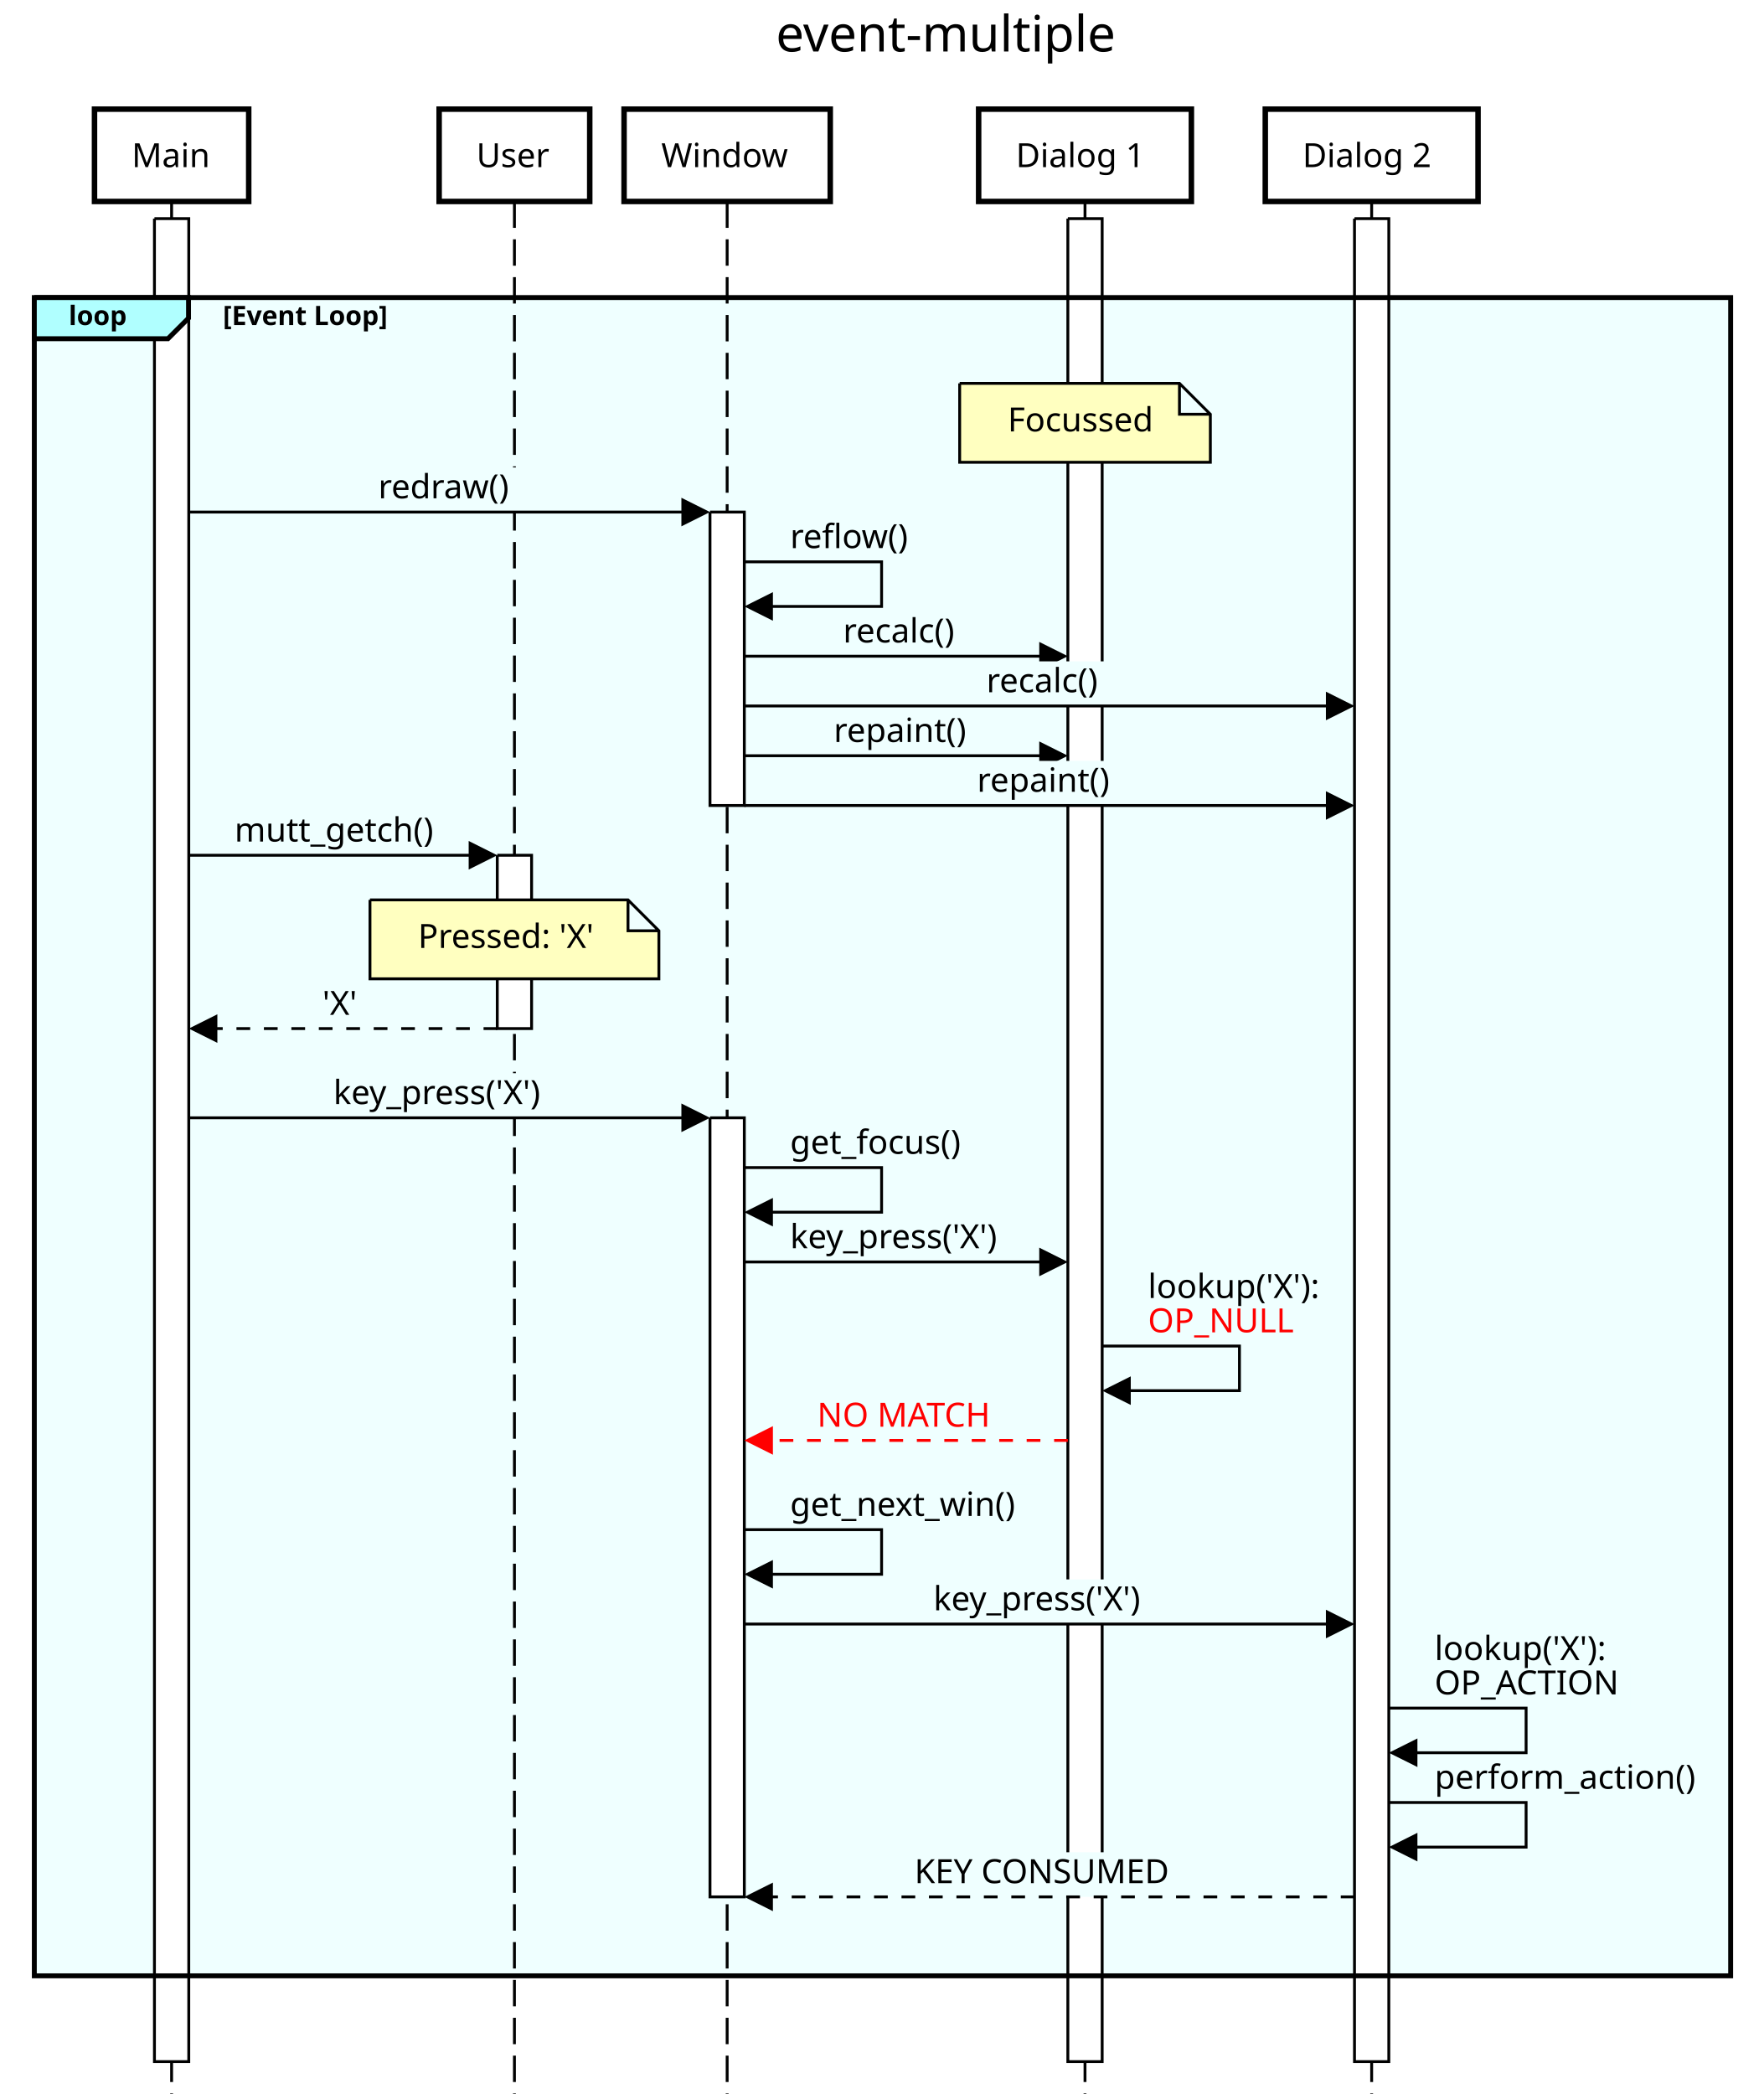
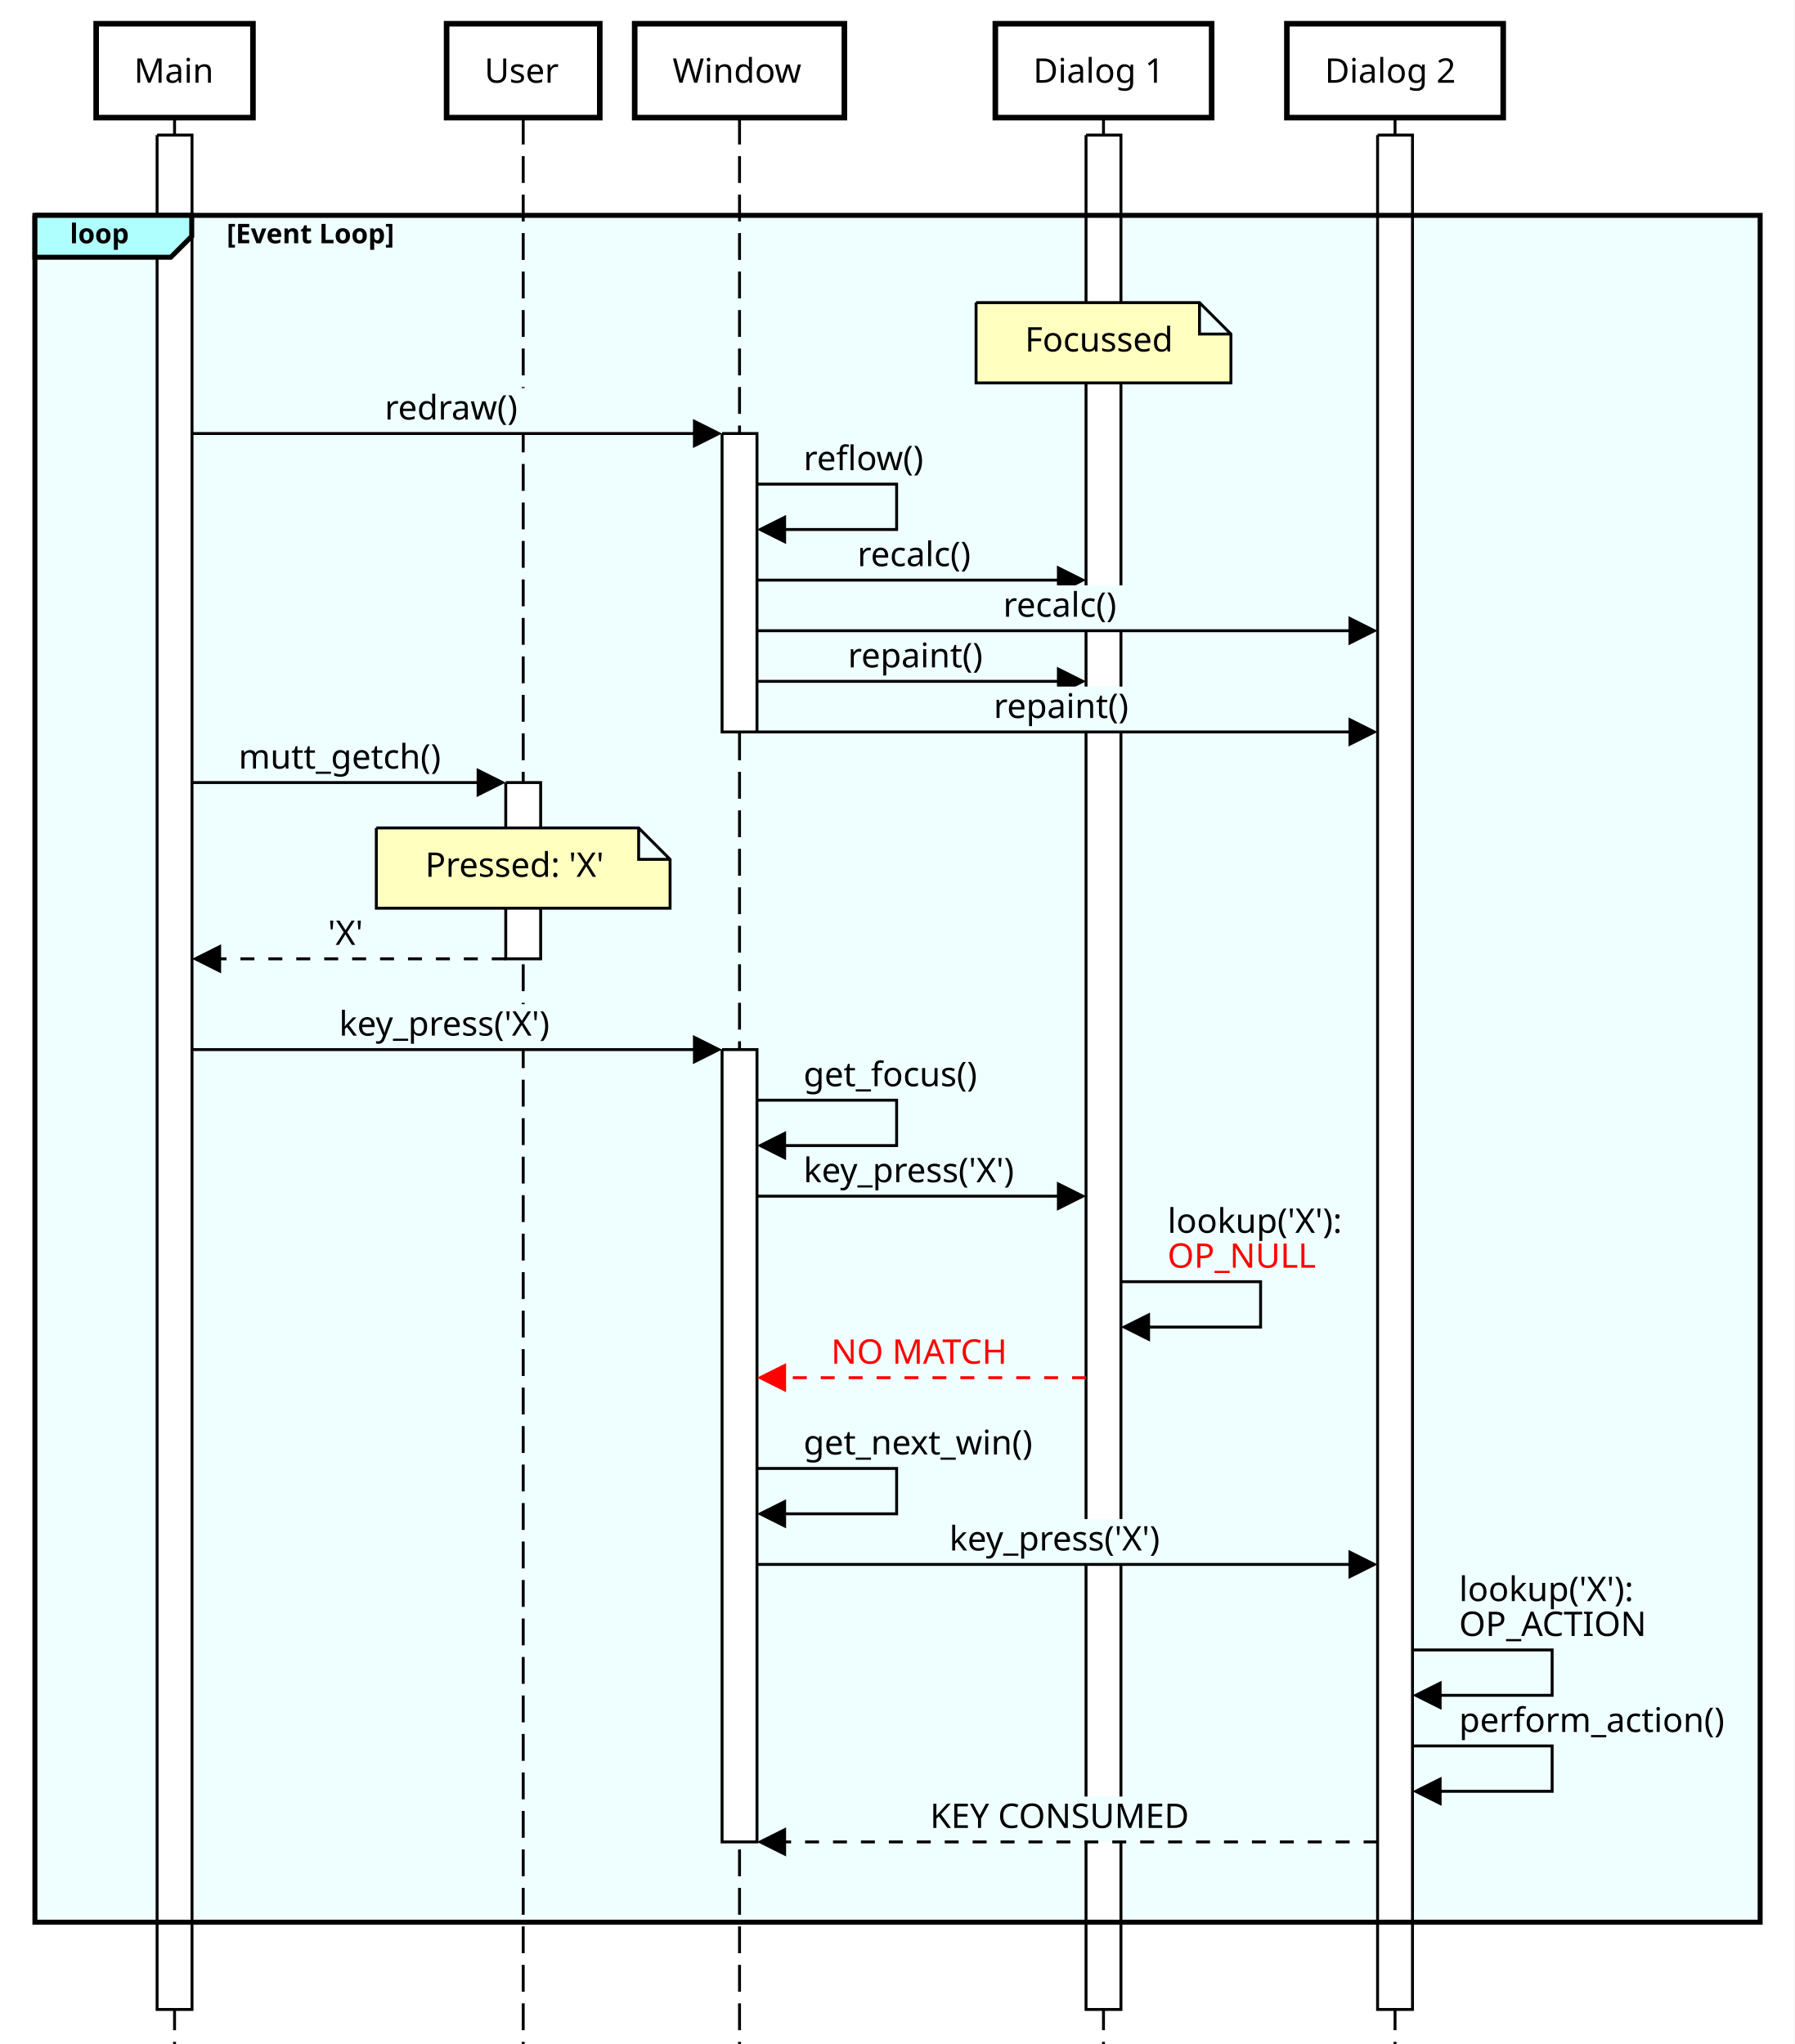
- <svg xmlns="http://www.w3.org/2000/svg" version="1.1" width="775" height="920">
+ <svg xmlns="http://www.w3.org/2000/svg" version="1.1" width="775" height="883">
  <defs />
  <g>
    <g />
    <g />
    <g />
    <g />
    <g />
    <g />
    <g />
    <g />
    <g />
    <g />
    <g />
    <g />
    <g />
    <g />
    <g />
    <g />
    <g />
    <g />
    <g />
    <g />
    <g />
    <g />
    <g />
    <g />
    <g />
    <g />
    <g />
    <g>
-       <rect fill="white" stroke="none" x="0" y="0" width="775" height="920" />
-     </g>
-     <g>
-       <text fill="black" stroke="none" font-family="sans-serif" font-size="16.5pt" font-style="normal" font-weight="normal" text-decoration="normal" x="340.89" y="22.618" text-anchor="start" dominant-baseline="alphabetic" xml:space="preserve">event-multiple</text>
-     </g>
-     <g>
-       <rect fill="rgb(239,255,255)" stroke="none" x="15.079" y="130.732" width="745.272" height="737.346" />
-     </g>
-     <g>
-       <path fill="none" stroke="black" paint-order="fill stroke markers" d=" M 75.393 88.512 L 75.393 920.853" stroke-miterlimit="10" stroke-width="1.257" stroke-dasharray="11.599,5.026" />
-       <path fill="none" stroke="black" paint-order="fill stroke markers" d=" M 226.015 88.512 L 226.015 920.853" stroke-miterlimit="10" stroke-width="1.257" stroke-dasharray="11.599,5.026" />
-       <path fill="none" stroke="black" paint-order="fill stroke markers" d=" M 319.473 88.512 L 319.473 920.853" stroke-miterlimit="10" stroke-width="1.257" stroke-dasharray="11.599,5.026" />
-       <path fill="none" stroke="black" paint-order="fill stroke markers" d=" M 476.694 88.512 L 476.694 920.853" stroke-miterlimit="10" stroke-width="1.257" stroke-dasharray="11.599,5.026" />
-       <path fill="none" stroke="black" paint-order="fill stroke markers" d=" M 602.634 88.512 L 602.634 920.853" stroke-miterlimit="10" stroke-width="1.257" stroke-dasharray="11.599,5.026" />
-     </g>
-     <g>
-       <path fill="none" stroke="none" />
-       <g>
-         <path fill="white" stroke="black" paint-order="fill stroke markers" d=" M 41.516 47.95 L 109.27 47.95 L 109.27 88.512 L 41.516 88.512 L 41.516 47.95 Z" stroke-miterlimit="10" stroke-width="2.413" stroke-dasharray="" />
-       </g>
-       <g>
-         <text fill="black" stroke="none" font-family="sans-serif" font-size="11pt" font-style="normal" font-weight="normal" text-decoration="normal" x="57.877" y="73.433" text-anchor="start" dominant-baseline="alphabetic" xml:space="preserve">Main</text>
-       </g>
-       <path fill="none" stroke="none" />
-       <g>
-         <path fill="white" stroke="black" paint-order="fill stroke markers" d=" M 192.93 47.95 L 259.1 47.95 L 259.1 88.512 L 192.93 88.512 L 192.93 47.95 Z" stroke-miterlimit="10" stroke-width="2.413" stroke-dasharray="" />
-       </g>
-       <g>
-         <text fill="black" stroke="none" font-family="sans-serif" font-size="11pt" font-style="normal" font-weight="normal" text-decoration="normal" x="209.29" y="73.433" text-anchor="start" dominant-baseline="alphabetic" xml:space="preserve">User</text>
-       </g>
-       <path fill="none" stroke="none" />
-       <g>
-         <path fill="white" stroke="black" paint-order="fill stroke markers" d=" M 274.179 47.95 L 364.766 47.95 L 364.766 88.512 L 274.179 88.512 L 274.179 47.95 Z" stroke-miterlimit="10" stroke-width="2.413" stroke-dasharray="" />
-       </g>
-       <g>
-         <text fill="black" stroke="none" font-family="sans-serif" font-size="11pt" font-style="normal" font-weight="normal" text-decoration="normal" x="290.539" y="73.433" text-anchor="start" dominant-baseline="alphabetic" xml:space="preserve">Window</text>
-       </g>
-       <path fill="none" stroke="none" />
-       <g>
-         <path fill="white" stroke="black" paint-order="fill stroke markers" d=" M 429.959 47.95 L 523.43 47.95 L 523.43 88.512 L 429.959 88.512 L 429.959 47.95 Z" stroke-miterlimit="10" stroke-width="2.413" stroke-dasharray="" />
-       </g>
-       <g>
-         <text fill="black" stroke="none" font-family="sans-serif" font-size="11pt" font-style="normal" font-weight="normal" text-decoration="normal" x="446.319" y="73.433" text-anchor="start" dominant-baseline="alphabetic" xml:space="preserve">Dialog 1</text>
-       </g>
-       <path fill="none" stroke="none" />
-       <g>
-         <path fill="white" stroke="black" paint-order="fill stroke markers" d=" M 555.899 47.95 L 649.369 47.95 L 649.369 88.512 L 555.899 88.512 L 555.899 47.95 Z" stroke-miterlimit="10" stroke-width="2.413" stroke-dasharray="" />
-       </g>
-       <g>
-         <text fill="black" stroke="none" font-family="sans-serif" font-size="11pt" font-style="normal" font-weight="normal" text-decoration="normal" x="572.259" y="73.433" text-anchor="start" dominant-baseline="alphabetic" xml:space="preserve">Dialog 2</text>
-       </g>
-     </g>
-     <g>
-       <path fill="white" stroke="black" paint-order="fill stroke markers" d=" M 67.854 96.051 L 82.933 96.051 L 82.933 905.774 L 67.854 905.774 L 67.854 96.051" stroke-miterlimit="10" stroke-width="1.257" stroke-dasharray="" />
-       <path fill="white" stroke="black" paint-order="fill stroke markers" d=" M 469.155 96.051 L 484.234 96.051 L 484.234 905.774 L 469.155 905.774 L 469.155 96.051" stroke-miterlimit="10" stroke-width="1.257" stroke-dasharray="" />
-       <path fill="white" stroke="black" paint-order="fill stroke markers" d=" M 595.095 96.051 L 610.173 96.051 L 610.173 905.774 L 595.095 905.774 L 595.095 96.051" stroke-miterlimit="10" stroke-width="1.257" stroke-dasharray="" />
-       <path fill="white" stroke="black" paint-order="fill stroke markers" d=" M 311.933 224.973 L 327.012 224.973 L 327.012 353.896 L 311.933 353.896 L 311.933 224.973" stroke-miterlimit="10" stroke-width="1.257" stroke-dasharray="" />
-       <path fill="white" stroke="black" paint-order="fill stroke markers" d=" M 218.476 375.76 L 233.554 375.76 L 233.554 451.907 L 218.476 451.907 L 218.476 375.76" stroke-miterlimit="10" stroke-width="1.257" stroke-dasharray="" />
-       <path fill="white" stroke="black" paint-order="fill stroke markers" d=" M 311.933 491.112 L 327.012 491.112 L 327.012 833.397 L 311.933 833.397 L 311.933 491.112" stroke-miterlimit="10" stroke-width="1.257" stroke-dasharray="" />
-       <path fill="#ffffc0" stroke="black" paint-order="fill stroke markers" d=" M 421.626 168.429 L 518.192 168.429 L 531.763 181.999 L 531.763 203.109 L 421.626 203.109 L 421.626 168.429 M 518.192 168.429 L 518.192 181.999 L 531.763 181.999" stroke-miterlimit="10" stroke-width="1.257" stroke-dasharray="" />
-       <g>
-         <text fill="black" stroke="none" font-family="sans-serif" font-size="11pt" font-style="normal" font-weight="normal" text-decoration="normal" x="442.736" y="189.539" text-anchor="start" dominant-baseline="alphabetic" xml:space="preserve">Focussed</text>
-       </g>
-       <g>
-         <g>
-           <rect fill="rgb(239,255,255)" stroke="none" x="163.913" y="205.371" width="67.04" height="19.602" />
-         </g>
-         <text fill="black" stroke="none" font-family="sans-serif" font-size="11pt" font-style="normal" font-weight="normal" text-decoration="normal" x="166.175" y="218.942" text-anchor="start" dominant-baseline="alphabetic" xml:space="preserve">redraw()</text>
-       </g>
-       <g>
-         <path fill="none" stroke="black" paint-order="fill stroke markers" d=" M 82.933 224.973 L 309.42 224.973" stroke-miterlimit="10" stroke-width="1.257" stroke-dasharray="" />
-         <g transform="translate(311.9333,224.9734) translate(-311.9333,-224.9734)">
-           <path fill="black" stroke="none" paint-order="stroke fill markers" d=" M 299.368 218.691 L 311.933 224.973 L 299.368 231.256 Z" />
-         </g>
-       </g>
-       <g>
-         <g>
-           <rect fill="rgb(239,255,255)" stroke="none" x="344.855" y="227.235" width="60.924" height="19.602" />
-         </g>
-         <text fill="black" stroke="none" font-family="sans-serif" font-size="11pt" font-style="normal" font-weight="normal" text-decoration="normal" x="347.117" y="240.806" text-anchor="start" dominant-baseline="alphabetic" xml:space="preserve">reflow()</text>
-       </g>
-       <g>
-         <path fill="none" stroke="black" paint-order="fill stroke markers" d=" M 327.012 246.837 L 387.327 246.837 L 387.327 266.44 L 329.525 266.44" stroke-miterlimit="10" stroke-width="1.257" stroke-dasharray="" />
-         <g transform="translate(327.0119,266.4397) translate(-327.0119,-266.4397)">
-           <path fill="black" stroke="none" paint-order="stroke fill markers" d=" M 339.577 260.157 L 327.012 266.44 L 339.577 272.723 Z" />
-         </g>
-       </g>
-       <g>
-         <g>
-           <rect fill="rgb(239,255,255)" stroke="none" x="368.13" y="268.702" width="59.907" height="19.602" />
-         </g>
-         <text fill="black" stroke="none" font-family="sans-serif" font-size="11pt" font-style="normal" font-weight="normal" text-decoration="normal" x="370.392" y="282.272" text-anchor="start" dominant-baseline="alphabetic" xml:space="preserve">recalc()</text>
-       </g>
-       <g>
-         <path fill="none" stroke="black" paint-order="fill stroke markers" d=" M 327.012 288.304 L 466.642 288.304" stroke-miterlimit="10" stroke-width="1.257" stroke-dasharray="" />
-         <g transform="translate(469.155,288.3038) translate(-469.155,-288.3038)">
-           <path fill="black" stroke="none" paint-order="stroke fill markers" d=" M 456.589 282.021 L 469.155 288.304 L 456.589 294.587 Z" />
-         </g>
-       </g>
-       <g>
-         <g>
-           <rect fill="rgb(239,255,255)" stroke="none" x="431.1" y="290.566" width="59.907" height="19.602" />
-         </g>
-         <text fill="black" stroke="none" font-family="sans-serif" font-size="11pt" font-style="normal" font-weight="normal" text-decoration="normal" x="433.362" y="304.136" text-anchor="start" dominant-baseline="alphabetic" xml:space="preserve">recalc()</text>
-       </g>
-       <g>
-         <path fill="none" stroke="black" paint-order="fill stroke markers" d=" M 327.012 310.168 L 592.581 310.168" stroke-miterlimit="10" stroke-width="1.257" stroke-dasharray="" />
-         <g transform="translate(595.0945,310.1678) translate(-595.0945,-310.1678)">
-           <path fill="black" stroke="none" paint-order="stroke fill markers" d=" M 582.529 303.885 L 595.095 310.168 L 582.529 316.451 Z" />
-         </g>
-       </g>
-       <g>
-         <g>
-           <rect fill="rgb(239,255,255)" stroke="none" x="364.013" y="312.43" width="68.14" height="19.602" />
-         </g>
-         <text fill="black" stroke="none" font-family="sans-serif" font-size="11pt" font-style="normal" font-weight="normal" text-decoration="normal" x="366.275" y="326" text-anchor="start" dominant-baseline="alphabetic" xml:space="preserve">repaint()</text>
-       </g>
-       <g>
-         <path fill="none" stroke="black" paint-order="fill stroke markers" d=" M 327.012 332.032 L 466.642 332.032" stroke-miterlimit="10" stroke-width="1.257" stroke-dasharray="" />
-         <g transform="translate(469.155,332.0319) translate(-469.155,-332.0319)">
-           <path fill="black" stroke="none" paint-order="stroke fill markers" d=" M 456.589 325.749 L 469.155 332.032 L 456.589 338.315 Z" />
-         </g>
-       </g>
-       <g>
-         <g>
-           <rect fill="rgb(239,255,255)" stroke="none" x="426.983" y="334.294" width="68.14" height="19.602" />
-         </g>
-         <text fill="black" stroke="none" font-family="sans-serif" font-size="11pt" font-style="normal" font-weight="normal" text-decoration="normal" x="429.245" y="347.864" text-anchor="start" dominant-baseline="alphabetic" xml:space="preserve">repaint()</text>
-       </g>
-       <g>
-         <path fill="none" stroke="black" paint-order="fill stroke markers" d=" M 327.012 353.896 L 592.581 353.896" stroke-miterlimit="10" stroke-width="1.257" stroke-dasharray="" />
-         <g transform="translate(595.0945,353.8959) translate(-595.0945,-353.8959)">
-           <path fill="black" stroke="none" paint-order="stroke fill markers" d=" M 582.529 347.613 L 595.095 353.896 L 582.529 360.179 Z" />
-         </g>
-       </g>
-       <g>
-         <g>
-           <rect fill="rgb(239,255,255)" stroke="none" x="100.776" y="356.158" width="99.857" height="19.602" />
-         </g>
-         <text fill="black" stroke="none" font-family="sans-serif" font-size="11pt" font-style="normal" font-weight="normal" text-decoration="normal" x="103.037" y="369.728" text-anchor="start" dominant-baseline="alphabetic" xml:space="preserve">mutt_getch()</text>
-       </g>
-       <g>
-         <path fill="none" stroke="black" paint-order="fill stroke markers" d=" M 82.933 375.76 L 215.963 375.76" stroke-miterlimit="10" stroke-width="1.257" stroke-dasharray="" />
-         <g transform="translate(218.4756,375.7599) translate(-218.4756,-375.7599)">
-           <path fill="black" stroke="none" paint-order="stroke fill markers" d=" M 205.91 369.477 L 218.476 375.76 L 205.91 382.043 Z" />
-         </g>
-       </g>
-       <path fill="#ffffc0" stroke="black" paint-order="fill stroke markers" d=" M 162.547 395.362 L 275.913 395.362 L 289.483 408.933 L 289.483 430.043 L 162.547 430.043 L 162.547 395.362 M 275.913 395.362 L 275.913 408.933 L 289.483 408.933" stroke-miterlimit="10" stroke-width="1.257" stroke-dasharray="" />
-       <g>
-         <text fill="black" stroke="none" font-family="sans-serif" font-size="11pt" font-style="normal" font-weight="normal" text-decoration="normal" x="183.657" y="416.472" text-anchor="start" dominant-baseline="alphabetic" xml:space="preserve">Pressed: 'X'</text>
-       </g>
-       <g>
-         <g>
-           <rect fill="rgb(239,255,255)" stroke="none" x="139.384" y="432.305" width="22.64" height="19.602" />
-         </g>
-         <text fill="black" stroke="none" font-family="sans-serif" font-size="11pt" font-style="normal" font-weight="normal" text-decoration="normal" x="141.646" y="445.876" text-anchor="start" dominant-baseline="alphabetic" xml:space="preserve">'X'</text>
-       </g>
-       <g>
-         <path fill="none" stroke="black" paint-order="fill stroke markers" d=" M 218.476 451.907 L 85.446 451.907" stroke-miterlimit="10" stroke-width="1.257" stroke-dasharray="6.031" />
-         <g transform="translate(82.93257,451.9071) translate(-82.93257,-451.9071)">
-           <path fill="black" stroke="none" paint-order="stroke fill markers" d=" M 95.498 445.624 L 82.933 451.907 L 95.498 458.19 Z" />
-         </g>
-       </g>
-       <g>
-         <g>
-           <rect fill="rgb(239,255,255)" stroke="none" x="144.204" y="471.509" width="106.457" height="19.602" />
-         </g>
-         <text fill="black" stroke="none" font-family="sans-serif" font-size="11pt" font-style="normal" font-weight="normal" text-decoration="normal" x="146.466" y="485.08" text-anchor="start" dominant-baseline="alphabetic" xml:space="preserve">key_press('X')</text>
-       </g>
-       <g>
-         <path fill="none" stroke="black" paint-order="fill stroke markers" d=" M 82.933 491.112 L 309.42 491.112" stroke-miterlimit="10" stroke-width="1.257" stroke-dasharray="" />
-         <g transform="translate(311.9333,491.1116) translate(-311.9333,-491.1116)">
-           <path fill="black" stroke="none" paint-order="stroke fill markers" d=" M 299.368 484.829 L 311.933 491.112 L 299.368 497.394 Z" />
-         </g>
-       </g>
-       <g>
-         <g>
-           <rect fill="rgb(239,255,255)" stroke="none" x="344.855" y="493.373" width="86.557" height="19.602" />
-         </g>
-         <text fill="black" stroke="none" font-family="sans-serif" font-size="11pt" font-style="normal" font-weight="normal" text-decoration="normal" x="347.117" y="506.944" text-anchor="start" dominant-baseline="alphabetic" xml:space="preserve">get_focus()</text>
-       </g>
-       <g>
-         <path fill="none" stroke="black" paint-order="fill stroke markers" d=" M 327.012 512.976 L 387.327 512.976 L 387.327 532.578 L 329.525 532.578" stroke-miterlimit="10" stroke-width="1.257" stroke-dasharray="" />
-         <g transform="translate(327.0119,532.5779) translate(-327.0119,-532.5779)">
-           <path fill="black" stroke="none" paint-order="stroke fill markers" d=" M 339.577 526.295 L 327.012 532.578 L 339.577 538.861 Z" />
-         </g>
-       </g>
-       <g>
-         <g>
-           <rect fill="rgb(239,255,255)" stroke="none" x="344.855" y="534.84" width="106.457" height="19.602" />
-         </g>
-         <text fill="black" stroke="none" font-family="sans-serif" font-size="11pt" font-style="normal" font-weight="normal" text-decoration="normal" x="347.117" y="548.41" text-anchor="start" dominant-baseline="alphabetic" xml:space="preserve">key_press('X')</text>
-       </g>
-       <g>
-         <path fill="none" stroke="black" paint-order="fill stroke markers" d=" M 327.012 554.442 L 466.642 554.442" stroke-miterlimit="10" stroke-width="1.257" stroke-dasharray="" />
-         <g transform="translate(469.155,554.4419) translate(-469.155,-554.4419)">
-           <path fill="black" stroke="none" paint-order="stroke fill markers" d=" M 456.589 548.159 L 469.155 554.442 L 456.589 560.725 Z" />
-         </g>
-       </g>
-       <g>
-         <g>
-           <rect fill="rgb(239,255,255)" stroke="none" x="502.077" y="556.704" width="87.74" height="19.602" />
-         </g>
-         <g>
-           <rect fill="rgb(239,255,255)" stroke="none" x="502.077" y="571.782" width="70.307" height="19.602" />
-         </g>
-         <text fill="black" stroke="none" font-family="sans-serif" font-size="11pt" font-style="normal" font-weight="normal" text-decoration="normal" x="504.339" y="570.275" text-anchor="start" dominant-baseline="alphabetic" xml:space="preserve">lookup('X'):</text>
-         <text fill="red" stroke="none" font-family="sans-serif" font-size="11pt" font-style="normal" font-weight="normal" text-decoration="normal" x="504.339" y="585.353" text-anchor="start" dominant-baseline="alphabetic" xml:space="preserve">OP_NULL</text>
-       </g>
-       <g>
-         <path fill="none" stroke="black" paint-order="fill stroke markers" d=" M 484.234 591.385 L 544.548 591.385 L 544.548 610.987 L 486.747 610.987" stroke-miterlimit="10" stroke-width="1.257" stroke-dasharray="" />
-         <g transform="translate(484.2337,610.9869) translate(-484.2337,-610.9869)">
-           <path fill="black" stroke="none" paint-order="stroke fill markers" d=" M 496.799 604.704 L 484.234 610.987 L 496.799 617.27 Z" />
-         </g>
-       </g>
-       <g>
-         <g>
-           <rect fill="rgb(239,255,255)" stroke="none" x="356.747" y="613.249" width="82.674" height="19.602" />
-         </g>
-         <text fill="red" stroke="none" font-family="sans-serif" font-size="11pt" font-style="normal" font-weight="normal" text-decoration="normal" x="359.008" y="626.819" text-anchor="start" dominant-baseline="alphabetic" xml:space="preserve">NO MATCH</text>
-       </g>
-       <g>
-         <path fill="none" stroke="red" paint-order="fill stroke markers" d=" M 469.155 632.851 L 329.525 632.851" stroke-miterlimit="10" stroke-width="1.257" stroke-dasharray="6.031" />
-         <g transform="translate(327.0119,632.8509) translate(-327.0119,-632.8509)">
-           <path fill="red" stroke="none" paint-order="stroke fill markers" d=" M 339.577 626.568 L 327.012 632.851 L 339.577 639.134 Z" />
-         </g>
-       </g>
-       <g>
-         <g>
-           <rect fill="rgb(239,255,255)" stroke="none" x="344.855" y="652.453" width="112.607" height="19.602" />
-         </g>
-         <text fill="black" stroke="none" font-family="sans-serif" font-size="11pt" font-style="normal" font-weight="normal" text-decoration="normal" x="347.117" y="666.024" text-anchor="start" dominant-baseline="alphabetic" xml:space="preserve">get_next_win()</text>
-       </g>
-       <g>
-         <path fill="none" stroke="black" paint-order="fill stroke markers" d=" M 327.012 672.055 L 387.327 672.055 L 387.327 691.658 L 329.525 691.658" stroke-miterlimit="10" stroke-width="1.257" stroke-dasharray="" />
-         <g transform="translate(327.0119,691.6576) translate(-327.0119,-691.6576)">
-           <path fill="black" stroke="none" paint-order="stroke fill markers" d=" M 339.577 685.375 L 327.012 691.658 L 339.577 697.94 Z" />
-         </g>
-       </g>
-       <g>
-         <g>
-           <rect fill="rgb(239,255,255)" stroke="none" x="407.825" y="693.919" width="106.457" height="19.602" />
-         </g>
-         <text fill="black" stroke="none" font-family="sans-serif" font-size="11pt" font-style="normal" font-weight="normal" text-decoration="normal" x="410.087" y="707.49" text-anchor="start" dominant-baseline="alphabetic" xml:space="preserve">key_press('X')</text>
-       </g>
-       <g>
-         <path fill="none" stroke="black" paint-order="fill stroke markers" d=" M 327.012 713.522 L 592.581 713.522" stroke-miterlimit="10" stroke-width="1.257" stroke-dasharray="" />
-         <g transform="translate(595.0945,713.5217) translate(-595.0945,-713.5217)">
-           <path fill="black" stroke="none" paint-order="stroke fill markers" d=" M 582.529 707.239 L 595.095 713.522 L 582.529 719.804 Z" />
-         </g>
-       </g>
-       <g>
-         <g>
-           <rect fill="rgb(239,255,255)" stroke="none" x="628.016" y="715.783" width="87.74" height="19.602" />
-         </g>
-         <g>
-           <rect fill="rgb(239,255,255)" stroke="none" x="628.016" y="730.862" width="88.124" height="19.602" />
-         </g>
-         <text fill="black" stroke="none" font-family="sans-serif" font-size="11pt" font-style="normal" font-weight="normal" text-decoration="normal" x="630.278" y="729.354" text-anchor="start" dominant-baseline="alphabetic" xml:space="preserve">lookup('X'):</text>
-         <text fill="black" stroke="none" font-family="sans-serif" font-size="11pt" font-style="normal" font-weight="normal" text-decoration="normal" x="630.278" y="744.433" text-anchor="start" dominant-baseline="alphabetic" xml:space="preserve">OP_ACTION</text>
-       </g>
-       <g>
-         <path fill="none" stroke="black" paint-order="fill stroke markers" d=" M 610.173 750.464 L 670.488 750.464 L 670.488 770.067 L 612.686 770.067" stroke-miterlimit="10" stroke-width="1.257" stroke-dasharray="" />
-         <g transform="translate(610.1732,770.0666) translate(-610.1732,-770.0666)">
-           <path fill="black" stroke="none" paint-order="stroke fill markers" d=" M 622.739 763.784 L 610.173 770.067 L 622.739 776.349 Z" />
-         </g>
-       </g>
-       <g>
-         <g>
-           <rect fill="rgb(239,255,255)" stroke="none" x="628.016" y="772.328" width="127.057" height="19.602" />
-         </g>
-         <text fill="black" stroke="none" font-family="sans-serif" font-size="11pt" font-style="normal" font-weight="normal" text-decoration="normal" x="630.278" y="785.899" text-anchor="start" dominant-baseline="alphabetic" xml:space="preserve">perform_action()</text>
-       </g>
-       <g>
-         <path fill="none" stroke="black" paint-order="fill stroke markers" d=" M 610.173 791.931 L 670.488 791.931 L 670.488 811.533 L 612.686 811.533" stroke-miterlimit="10" stroke-width="1.257" stroke-dasharray="" />
-         <g transform="translate(610.1732,811.5329) translate(-610.1732,-811.5329)">
-           <path fill="black" stroke="none" paint-order="stroke fill markers" d=" M 622.739 805.25 L 610.173 811.533 L 622.739 817.816 Z" />
-         </g>
-       </g>
-       <g>
-         <g>
-           <rect fill="rgb(239,255,255)" stroke="none" x="399.5" y="813.795" width="123.107" height="19.602" />
-         </g>
-         <text fill="black" stroke="none" font-family="sans-serif" font-size="11pt" font-style="normal" font-weight="normal" text-decoration="normal" x="401.762" y="827.365" text-anchor="start" dominant-baseline="alphabetic" xml:space="preserve">KEY CONSUMED</text>
-       </g>
-       <g>
-         <path fill="none" stroke="black" paint-order="fill stroke markers" d=" M 595.095 833.397 L 329.525 833.397" stroke-miterlimit="10" stroke-width="1.257" stroke-dasharray="6.031" />
-         <g transform="translate(327.0119,833.3969) translate(-327.0119,-833.3969)">
-           <path fill="black" stroke="none" paint-order="stroke fill markers" d=" M 339.577 827.114 L 327.012 833.397 L 339.577 839.68 Z" />
+       <rect fill="white" stroke="none" x="0" y="0" width="775" height="883" />
+     </g>
+     <g>
+       <rect fill="rgb(239,255,255)" stroke="none" x="15.079" y="93.035" width="745.142" height="737.346" />
+     </g>
+     <g>
+       <path fill="none" stroke="black" paint-order="fill stroke markers" d=" M 75.393 50.815 L 75.393 883.156" stroke-miterlimit="10" stroke-width="1.257" stroke-dasharray="11.599,5.026" />
+       <path fill="none" stroke="black" paint-order="fill stroke markers" d=" M 225.973 50.815 L 225.973 883.156" stroke-miterlimit="10" stroke-width="1.257" stroke-dasharray="11.599,5.026" />
+       <path fill="none" stroke="black" paint-order="fill stroke markers" d=" M 319.408 50.815 L 319.408 883.156" stroke-miterlimit="10" stroke-width="1.257" stroke-dasharray="11.599,5.026" />
+       <path fill="none" stroke="black" paint-order="fill stroke markers" d=" M 476.606 50.815 L 476.606 883.156" stroke-miterlimit="10" stroke-width="1.257" stroke-dasharray="11.599,5.026" />
+       <path fill="none" stroke="black" paint-order="fill stroke markers" d=" M 602.529 50.815 L 602.529 883.156" stroke-miterlimit="10" stroke-width="1.257" stroke-dasharray="11.599,5.026" />
+     </g>
+     <g>
+       <path fill="none" stroke="none" />
+       <g>
+         <path fill="white" stroke="black" paint-order="fill stroke markers" d=" M 41.533 10.253 L 109.254 10.253 L 109.254 50.815 L 41.533 50.815 L 41.533 10.253 Z" stroke-miterlimit="10" stroke-width="2.413" stroke-dasharray="" />
+       </g>
+       <g>
+         <text fill="black" stroke="none" font-family="sans-serif" font-size="11pt" font-style="normal" font-weight="normal" text-decoration="normal" x="57.893" y="35.736" text-anchor="start" dominant-baseline="alphabetic" xml:space="preserve">Main</text>
+       </g>
+       <path fill="none" stroke="none" />
+       <g>
+         <path fill="white" stroke="black" paint-order="fill stroke markers" d=" M 192.894 10.253 L 259.051 10.253 L 259.051 50.815 L 192.894 50.815 L 192.894 10.253 Z" stroke-miterlimit="10" stroke-width="2.413" stroke-dasharray="" />
+       </g>
+       <g>
+         <text fill="black" stroke="none" font-family="sans-serif" font-size="11pt" font-style="normal" font-weight="normal" text-decoration="normal" x="209.254" y="35.736" text-anchor="start" dominant-baseline="alphabetic" xml:space="preserve">User</text>
+       </g>
+       <path fill="none" stroke="none" />
+       <g>
+         <path fill="white" stroke="black" paint-order="fill stroke markers" d=" M 274.13 10.253 L 364.687 10.253 L 364.687 50.815 L 274.13 50.815 L 274.13 10.253 Z" stroke-miterlimit="10" stroke-width="2.413" stroke-dasharray="" />
+       </g>
+       <g>
+         <text fill="black" stroke="none" font-family="sans-serif" font-size="11pt" font-style="normal" font-weight="normal" text-decoration="normal" x="290.49" y="35.736" text-anchor="start" dominant-baseline="alphabetic" xml:space="preserve">Window</text>
+       </g>
+       <path fill="none" stroke="none" />
+       <g>
+         <path fill="white" stroke="black" paint-order="fill stroke markers" d=" M 429.891 10.253 L 523.321 10.253 L 523.321 50.815 L 429.891 50.815 L 429.891 10.253 Z" stroke-miterlimit="10" stroke-width="2.413" stroke-dasharray="" />
+       </g>
+       <g>
+         <text fill="black" stroke="none" font-family="sans-serif" font-size="11pt" font-style="normal" font-weight="normal" text-decoration="normal" x="446.251" y="35.736" text-anchor="start" dominant-baseline="alphabetic" xml:space="preserve">Dialog 1</text>
+       </g>
+       <path fill="none" stroke="none" />
+       <g>
+         <path fill="white" stroke="black" paint-order="fill stroke markers" d=" M 555.814 10.253 L 649.243 10.253 L 649.243 50.815 L 555.814 50.815 L 555.814 10.253 Z" stroke-miterlimit="10" stroke-width="2.413" stroke-dasharray="" />
+       </g>
+       <g>
+         <text fill="black" stroke="none" font-family="sans-serif" font-size="11pt" font-style="normal" font-weight="normal" text-decoration="normal" x="572.174" y="35.736" text-anchor="start" dominant-baseline="alphabetic" xml:space="preserve">Dialog 2</text>
+       </g>
+     </g>
+     <g>
+       <path fill="white" stroke="black" paint-order="fill stroke markers" d=" M 67.854 58.354 L 82.933 58.354 L 82.933 868.078 L 67.854 868.078 L 67.854 58.354" stroke-miterlimit="10" stroke-width="1.257" stroke-dasharray="" />
+       <path fill="white" stroke="black" paint-order="fill stroke markers" d=" M 469.066 58.354 L 484.145 58.354 L 484.145 868.078 L 469.066 868.078 L 469.066 58.354" stroke-miterlimit="10" stroke-width="1.257" stroke-dasharray="" />
+       <path fill="white" stroke="black" paint-order="fill stroke markers" d=" M 594.989 58.354 L 610.068 58.354 L 610.068 868.078 L 594.989 868.078 L 594.989 58.354" stroke-miterlimit="10" stroke-width="1.257" stroke-dasharray="" />
+       <path fill="white" stroke="black" paint-order="fill stroke markers" d=" M 311.869 187.277 L 326.948 187.277 L 326.948 316.199 L 311.869 316.199 L 311.869 187.277" stroke-miterlimit="10" stroke-width="1.257" stroke-dasharray="" />
+       <path fill="white" stroke="black" paint-order="fill stroke markers" d=" M 218.433 338.063 L 233.512 338.063 L 233.512 414.21 L 218.433 414.21 L 218.433 338.063" stroke-miterlimit="10" stroke-width="1.257" stroke-dasharray="" />
+       <path fill="white" stroke="black" paint-order="fill stroke markers" d=" M 311.869 453.415 L 326.948 453.415 L 326.948 795.7 L 311.869 795.7 L 311.869 453.415" stroke-miterlimit="10" stroke-width="1.257" stroke-dasharray="" />
+       <path fill="#ffffc0" stroke="black" paint-order="fill stroke markers" d=" M 421.568 130.732 L 518.072 130.732 L 531.643 144.303 L 531.643 165.413 L 421.568 165.413 L 421.568 130.732 M 518.072 130.732 L 518.072 144.303 L 531.643 144.303" stroke-miterlimit="10" stroke-width="1.257" stroke-dasharray="" />
+       <g>
+         <text fill="black" stroke="none" font-family="sans-serif" font-size="11pt" font-style="normal" font-weight="normal" text-decoration="normal" x="442.678" y="151.842" text-anchor="start" dominant-baseline="alphabetic" xml:space="preserve">Focussed</text>
+       </g>
+       <g>
+         <g>
+           <rect fill="rgb(239,255,255)" stroke="none" x="163.884" y="167.675" width="67.033" height="19.602" />
+         </g>
+         <text fill="black" stroke="none" font-family="sans-serif" font-size="11pt" font-style="normal" font-weight="normal" text-decoration="normal" x="166.146" y="181.245" text-anchor="start" dominant-baseline="alphabetic" xml:space="preserve">redraw()</text>
+       </g>
+       <g>
+         <path fill="none" stroke="black" paint-order="fill stroke markers" d=" M 82.933 187.277 L 309.356 187.277" stroke-miterlimit="10" stroke-width="1.257" stroke-dasharray="" />
+         <g transform="translate(311.8689,187.2768) translate(-311.8689,-187.2768)">
+           <path fill="black" stroke="none" paint-order="stroke fill markers" d=" M 299.303 180.994 L 311.869 187.277 L 299.303 193.56 Z" />
+         </g>
+       </g>
+       <g>
+         <g>
+           <rect fill="rgb(239,255,255)" stroke="none" x="344.791" y="189.539" width="60.924" height="19.602" />
+         </g>
+         <text fill="black" stroke="none" font-family="sans-serif" font-size="11pt" font-style="normal" font-weight="normal" text-decoration="normal" x="347.052" y="203.109" text-anchor="start" dominant-baseline="alphabetic" xml:space="preserve">reflow()</text>
+       </g>
+       <g>
+         <path fill="none" stroke="black" paint-order="fill stroke markers" d=" M 326.948 209.141 L 387.262 209.141 L 387.262 228.743 L 329.461 228.743" stroke-miterlimit="10" stroke-width="1.257" stroke-dasharray="" />
+         <g transform="translate(326.9475,228.7431) translate(-326.9475,-228.7431)">
+           <path fill="black" stroke="none" paint-order="stroke fill markers" d=" M 339.513 222.46 L 326.948 228.743 L 339.513 235.026 Z" />
+         </g>
+       </g>
+       <g>
+         <g>
+           <rect fill="rgb(239,255,255)" stroke="none" x="368.054" y="231.005" width="59.905" height="19.602" />
+         </g>
+         <text fill="black" stroke="none" font-family="sans-serif" font-size="11pt" font-style="normal" font-weight="normal" text-decoration="normal" x="370.316" y="244.576" text-anchor="start" dominant-baseline="alphabetic" xml:space="preserve">recalc()</text>
+       </g>
+       <g>
+         <path fill="none" stroke="black" paint-order="fill stroke markers" d=" M 326.948 250.607 L 466.553 250.607" stroke-miterlimit="10" stroke-width="1.257" stroke-dasharray="" />
+         <g transform="translate(469.0664,250.6071) translate(-469.0664,-250.6071)">
+           <path fill="black" stroke="none" paint-order="stroke fill markers" d=" M 456.501 244.324 L 469.066 250.607 L 456.501 256.89 Z" />
+         </g>
+       </g>
+       <g>
+         <g>
+           <rect fill="rgb(239,255,255)" stroke="none" x="431.016" y="252.869" width="59.905" height="19.602" />
+         </g>
+         <text fill="black" stroke="none" font-family="sans-serif" font-size="11pt" font-style="normal" font-weight="normal" text-decoration="normal" x="433.277" y="266.44" text-anchor="start" dominant-baseline="alphabetic" xml:space="preserve">recalc()</text>
+       </g>
+       <g>
+         <path fill="none" stroke="black" paint-order="fill stroke markers" d=" M 326.948 272.471 L 592.476 272.471" stroke-miterlimit="10" stroke-width="1.257" stroke-dasharray="" />
+         <g transform="translate(594.9892,272.4712) translate(-594.9892,-272.4712)">
+           <path fill="black" stroke="none" paint-order="stroke fill markers" d=" M 582.424 266.188 L 594.989 272.471 L 582.424 278.754 Z" />
+         </g>
+       </g>
+       <g>
+         <g>
+           <rect fill="rgb(239,255,255)" stroke="none" x="363.954" y="274.733" width="68.105" height="19.602" />
+         </g>
+         <text fill="black" stroke="none" font-family="sans-serif" font-size="11pt" font-style="normal" font-weight="normal" text-decoration="normal" x="366.216" y="288.304" text-anchor="start" dominant-baseline="alphabetic" xml:space="preserve">repaint()</text>
+       </g>
+       <g>
+         <path fill="none" stroke="black" paint-order="fill stroke markers" d=" M 326.948 294.335 L 466.553 294.335" stroke-miterlimit="10" stroke-width="1.257" stroke-dasharray="" />
+         <g transform="translate(469.0664,294.3352) translate(-469.0664,-294.3352)">
+           <path fill="black" stroke="none" paint-order="stroke fill markers" d=" M 456.501 288.052 L 469.066 294.335 L 456.501 300.618 Z" />
+         </g>
+       </g>
+       <g>
+         <g>
+           <rect fill="rgb(239,255,255)" stroke="none" x="426.916" y="296.597" width="68.105" height="19.602" />
+         </g>
+         <text fill="black" stroke="none" font-family="sans-serif" font-size="11pt" font-style="normal" font-weight="normal" text-decoration="normal" x="429.177" y="310.168" text-anchor="start" dominant-baseline="alphabetic" xml:space="preserve">repaint()</text>
+       </g>
+       <g>
+         <path fill="none" stroke="black" paint-order="fill stroke markers" d=" M 326.948 316.199 L 592.476 316.199" stroke-miterlimit="10" stroke-width="1.257" stroke-dasharray="" />
+         <g transform="translate(594.9892,316.1993) translate(-594.9892,-316.1993)">
+           <path fill="black" stroke="none" paint-order="stroke fill markers" d=" M 582.424 309.917 L 594.989 316.199 L 582.424 322.482 Z" />
+         </g>
+       </g>
+       <g>
+         <g>
+           <rect fill="rgb(239,255,255)" stroke="none" x="100.776" y="318.461" width="99.815" height="19.602" />
+         </g>
+         <text fill="black" stroke="none" font-family="sans-serif" font-size="11pt" font-style="normal" font-weight="normal" text-decoration="normal" x="103.037" y="332.032" text-anchor="start" dominant-baseline="alphabetic" xml:space="preserve">mutt_getch()</text>
+       </g>
+       <g>
+         <path fill="none" stroke="black" paint-order="fill stroke markers" d=" M 82.933 338.063 L 215.92 338.063" stroke-miterlimit="10" stroke-width="1.257" stroke-dasharray="" />
+         <g transform="translate(218.4332,338.0633) translate(-218.4332,-338.0633)">
+           <path fill="black" stroke="none" paint-order="stroke fill markers" d=" M 205.868 331.781 L 218.433 338.063 L 205.868 344.346 Z" />
+         </g>
+       </g>
+       <path fill="#ffffc0" stroke="black" paint-order="fill stroke markers" d=" M 162.535 357.666 L 275.839 357.666 L 289.41 371.236 L 289.41 392.346 L 162.535 392.346 L 162.535 357.666 M 275.839 357.666 L 275.839 371.236 L 289.41 371.236" stroke-miterlimit="10" stroke-width="1.257" stroke-dasharray="" />
+       <g>
+         <text fill="black" stroke="none" font-family="sans-serif" font-size="11pt" font-style="normal" font-weight="normal" text-decoration="normal" x="183.645" y="378.776" text-anchor="start" dominant-baseline="alphabetic" xml:space="preserve">Pressed: 'X'</text>
+       </g>
+       <g>
+         <g>
+           <rect fill="rgb(239,255,255)" stroke="none" x="139.357" y="394.608" width="22.651" height="19.602" />
+         </g>
+         <text fill="black" stroke="none" font-family="sans-serif" font-size="11pt" font-style="normal" font-weight="normal" text-decoration="normal" x="141.619" y="408.179" text-anchor="start" dominant-baseline="alphabetic" xml:space="preserve">'X'</text>
+       </g>
+       <g>
+         <path fill="none" stroke="black" paint-order="fill stroke markers" d=" M 218.433 414.21 L 85.446 414.21" stroke-miterlimit="10" stroke-width="1.257" stroke-dasharray="6.031" />
+         <g transform="translate(82.93257,414.2105) translate(-82.93257,-414.2105)">
+           <path fill="black" stroke="none" paint-order="stroke fill markers" d=" M 95.498 407.928 L 82.933 414.21 L 95.498 420.493 Z" />
+         </g>
+       </g>
+       <g>
+         <g>
+           <rect fill="rgb(239,255,255)" stroke="none" x="144.184" y="433.813" width="106.433" height="19.602" />
+         </g>
+         <text fill="black" stroke="none" font-family="sans-serif" font-size="11pt" font-style="normal" font-weight="normal" text-decoration="normal" x="146.446" y="447.384" text-anchor="start" dominant-baseline="alphabetic" xml:space="preserve">key_press('X')</text>
+       </g>
+       <g>
+         <path fill="none" stroke="black" paint-order="fill stroke markers" d=" M 82.933 453.415 L 309.356 453.415" stroke-miterlimit="10" stroke-width="1.257" stroke-dasharray="" />
+         <g transform="translate(311.8689,453.415) translate(-311.8689,-453.415)">
+           <path fill="black" stroke="none" paint-order="stroke fill markers" d=" M 299.303 447.132 L 311.869 453.415 L 299.303 459.698 Z" />
+         </g>
+       </g>
+       <g>
+         <g>
+           <rect fill="rgb(239,255,255)" stroke="none" x="344.791" y="455.677" width="86.524" height="19.602" />
+         </g>
+         <text fill="black" stroke="none" font-family="sans-serif" font-size="11pt" font-style="normal" font-weight="normal" text-decoration="normal" x="347.052" y="469.248" text-anchor="start" dominant-baseline="alphabetic" xml:space="preserve">get_focus()</text>
+       </g>
+       <g>
+         <path fill="none" stroke="black" paint-order="fill stroke markers" d=" M 326.948 475.279 L 387.262 475.279 L 387.262 494.881 L 329.461 494.881" stroke-miterlimit="10" stroke-width="1.257" stroke-dasharray="" />
+         <g transform="translate(326.9475,494.8813) translate(-326.9475,-494.8813)">
+           <path fill="black" stroke="none" paint-order="stroke fill markers" d=" M 339.513 488.598 L 326.948 494.881 L 339.513 501.164 Z" />
+         </g>
+       </g>
+       <g>
+         <g>
+           <rect fill="rgb(239,255,255)" stroke="none" x="344.791" y="497.143" width="106.433" height="19.602" />
+         </g>
+         <text fill="black" stroke="none" font-family="sans-serif" font-size="11pt" font-style="normal" font-weight="normal" text-decoration="normal" x="347.052" y="510.714" text-anchor="start" dominant-baseline="alphabetic" xml:space="preserve">key_press('X')</text>
+       </g>
+       <g>
+         <path fill="none" stroke="black" paint-order="fill stroke markers" d=" M 326.948 516.745 L 466.553 516.745" stroke-miterlimit="10" stroke-width="1.257" stroke-dasharray="" />
+         <g transform="translate(469.0664,516.7453) translate(-469.0664,-516.7453)">
+           <path fill="black" stroke="none" paint-order="stroke fill markers" d=" M 456.501 510.463 L 469.066 516.745 L 456.501 523.028 Z" />
+         </g>
+       </g>
+       <g>
+         <g>
+           <rect fill="rgb(239,255,255)" stroke="none" x="501.988" y="519.007" width="87.724" height="19.602" />
+         </g>
+         <g>
+           <rect fill="rgb(239,255,255)" stroke="none" x="501.988" y="534.086" width="70.342" height="19.602" />
+         </g>
+         <text fill="black" stroke="none" font-family="sans-serif" font-size="11pt" font-style="normal" font-weight="normal" text-decoration="normal" x="504.25" y="532.578" text-anchor="start" dominant-baseline="alphabetic" xml:space="preserve">lookup('X'):</text>
+         <text fill="red" stroke="none" font-family="sans-serif" font-size="11pt" font-style="normal" font-weight="normal" text-decoration="normal" x="504.25" y="547.657" text-anchor="start" dominant-baseline="alphabetic" xml:space="preserve">OP_NULL</text>
+       </g>
+       <g>
+         <path fill="none" stroke="black" paint-order="fill stroke markers" d=" M 484.145 553.688 L 544.46 553.688 L 544.46 573.29 L 486.658 573.29" stroke-miterlimit="10" stroke-width="1.257" stroke-dasharray="" />
+         <g transform="translate(484.145,573.2902) translate(-484.145,-573.2902)">
+           <path fill="black" stroke="none" paint-order="stroke fill markers" d=" M 496.711 567.007 L 484.145 573.29 L 496.711 579.573 Z" />
+         </g>
+       </g>
+       <g>
+         <g>
+           <rect fill="rgb(239,255,255)" stroke="none" x="356.682" y="575.552" width="82.651" height="19.602" />
+         </g>
+         <text fill="red" stroke="none" font-family="sans-serif" font-size="11pt" font-style="normal" font-weight="normal" text-decoration="normal" x="358.943" y="589.123" text-anchor="start" dominant-baseline="alphabetic" xml:space="preserve">NO MATCH</text>
+       </g>
+       <g>
+         <path fill="none" stroke="red" paint-order="fill stroke markers" d=" M 469.066 595.154 L 329.461 595.154" stroke-miterlimit="10" stroke-width="1.257" stroke-dasharray="6.031" />
+         <g transform="translate(326.9475,595.1543) translate(-326.9475,-595.1543)">
+           <path fill="red" stroke="none" paint-order="stroke fill markers" d=" M 339.513 588.872 L 326.948 595.154 L 339.513 601.437 Z" />
+         </g>
+       </g>
+       <g>
+         <g>
+           <rect fill="rgb(239,255,255)" stroke="none" x="344.791" y="614.757" width="112.56" height="19.602" />
+         </g>
+         <text fill="black" stroke="none" font-family="sans-serif" font-size="11pt" font-style="normal" font-weight="normal" text-decoration="normal" x="347.052" y="628.327" text-anchor="start" dominant-baseline="alphabetic" xml:space="preserve">get_next_win()</text>
+       </g>
+       <g>
+         <path fill="none" stroke="black" paint-order="fill stroke markers" d=" M 326.948 634.359 L 387.262 634.359 L 387.262 653.961 L 329.461 653.961" stroke-miterlimit="10" stroke-width="1.257" stroke-dasharray="" />
+         <g transform="translate(326.9475,653.961) translate(-326.9475,-653.961)">
+           <path fill="black" stroke="none" paint-order="stroke fill markers" d=" M 339.513 647.678 L 326.948 653.961 L 339.513 660.244 Z" />
+         </g>
+       </g>
+       <g>
+         <g>
+           <rect fill="rgb(239,255,255)" stroke="none" x="407.752" y="656.223" width="106.433" height="19.602" />
+         </g>
+         <text fill="black" stroke="none" font-family="sans-serif" font-size="11pt" font-style="normal" font-weight="normal" text-decoration="normal" x="410.014" y="669.794" text-anchor="start" dominant-baseline="alphabetic" xml:space="preserve">key_press('X')</text>
+       </g>
+       <g>
+         <path fill="none" stroke="black" paint-order="fill stroke markers" d=" M 326.948 675.825 L 592.476 675.825" stroke-miterlimit="10" stroke-width="1.257" stroke-dasharray="" />
+         <g transform="translate(594.9892,675.8251) translate(-594.9892,-675.8251)">
+           <path fill="black" stroke="none" paint-order="stroke fill markers" d=" M 582.424 669.542 L 594.989 675.825 L 582.424 682.108 Z" />
+         </g>
+       </g>
+       <g>
+         <g>
+           <rect fill="rgb(239,255,255)" stroke="none" x="627.911" y="678.087" width="87.724" height="19.602" />
+         </g>
+         <g>
+           <rect fill="rgb(239,255,255)" stroke="none" x="627.911" y="693.166" width="88.087" height="19.602" />
+         </g>
+         <text fill="black" stroke="none" font-family="sans-serif" font-size="11pt" font-style="normal" font-weight="normal" text-decoration="normal" x="630.173" y="691.658" text-anchor="start" dominant-baseline="alphabetic" xml:space="preserve">lookup('X'):</text>
+         <text fill="black" stroke="none" font-family="sans-serif" font-size="11pt" font-style="normal" font-weight="normal" text-decoration="normal" x="630.173" y="706.736" text-anchor="start" dominant-baseline="alphabetic" xml:space="preserve">OP_ACTION</text>
+       </g>
+       <g>
+         <path fill="none" stroke="black" paint-order="fill stroke markers" d=" M 610.068 712.768 L 670.382 712.768 L 670.382 732.37 L 612.581 732.37" stroke-miterlimit="10" stroke-width="1.257" stroke-dasharray="" />
+         <g transform="translate(610.0678,732.37) translate(-610.0678,-732.37)">
+           <path fill="black" stroke="none" paint-order="stroke fill markers" d=" M 622.633 726.087 L 610.068 732.37 L 622.633 738.653 Z" />
+         </g>
+       </g>
+       <g>
+         <g>
+           <rect fill="rgb(239,255,255)" stroke="none" x="627.911" y="734.632" width="127.033" height="19.602" />
+         </g>
+         <text fill="black" stroke="none" font-family="sans-serif" font-size="11pt" font-style="normal" font-weight="normal" text-decoration="normal" x="630.173" y="748.203" text-anchor="start" dominant-baseline="alphabetic" xml:space="preserve">perform_action()</text>
+       </g>
+       <g>
+         <path fill="none" stroke="black" paint-order="fill stroke markers" d=" M 610.068 754.234 L 670.382 754.234 L 670.382 773.836 L 612.581 773.836" stroke-miterlimit="10" stroke-width="1.257" stroke-dasharray="" />
+         <g transform="translate(610.0678,773.8363) translate(-610.0678,-773.8363)">
+           <path fill="black" stroke="none" paint-order="stroke fill markers" d=" M 622.633 767.554 L 610.068 773.836 L 622.633 780.119 Z" />
+         </g>
+       </g>
+       <g>
+         <g>
+           <rect fill="rgb(239,255,255)" stroke="none" x="399.425" y="776.098" width="123.087" height="19.602" />
+         </g>
+         <text fill="black" stroke="none" font-family="sans-serif" font-size="11pt" font-style="normal" font-weight="normal" text-decoration="normal" x="401.687" y="789.669" text-anchor="start" dominant-baseline="alphabetic" xml:space="preserve">KEY CONSUMED</text>
+       </g>
+       <g>
+         <path fill="none" stroke="black" paint-order="fill stroke markers" d=" M 594.989 795.7 L 329.461 795.7" stroke-miterlimit="10" stroke-width="1.257" stroke-dasharray="6.031" />
+         <g transform="translate(326.9475,795.7003) translate(-326.9475,-795.7003)">
+           <path fill="black" stroke="none" paint-order="stroke fill markers" d=" M 339.513 789.418 L 326.948 795.7 L 339.513 801.983 Z" />
        </g>
      </g>
      <g>
        <g />
-         <path fill="none" stroke="black" paint-order="fill stroke markers" d=" M 15.079 130.732 L 760.351 130.732 L 760.351 868.078 L 15.079 868.078 L 15.079 130.732 Z" stroke-miterlimit="10" stroke-width="2.154" stroke-dasharray="" />
-         <path fill="#b0ffff" stroke="black" paint-order="fill stroke markers" d=" M 15.079 130.732 L 15.079 148.826 L 73.786 148.826 L 82.833 139.779 L 82.833 130.732 L 15.079 130.732" stroke-miterlimit="10" stroke-width="2.154" stroke-dasharray="" />
-         <text fill="black" stroke="none" font-family="sans-serif" font-size="8.8pt" font-style="normal" font-weight="bold" text-decoration="normal" x="30.157" y="142.795" text-anchor="start" dominant-baseline="alphabetic" xml:space="preserve">loop</text>
-         <text fill="black" stroke="none" font-family="sans-serif" font-size="8.8pt" font-style="normal" font-weight="bold" text-decoration="normal" x="97.912" y="142.795" text-anchor="start" dominant-baseline="alphabetic" xml:space="preserve">[Event Loop]</text>
+         <path fill="none" stroke="black" paint-order="fill stroke markers" d=" M 15.079 93.035 L 760.221 93.035 L 760.221 830.381 L 15.079 830.381 L 15.079 93.035 Z" stroke-miterlimit="10" stroke-width="2.154" stroke-dasharray="" />
+         <path fill="#b0ffff" stroke="black" paint-order="fill stroke markers" d=" M 15.079 93.035 L 15.079 111.13 L 73.763 111.13 L 82.81 102.082 L 82.81 93.035 L 15.079 93.035" stroke-miterlimit="10" stroke-width="2.154" stroke-dasharray="" />
+         <text fill="black" stroke="none" font-family="sans-serif" font-size="8.8pt" font-style="normal" font-weight="bold" text-decoration="normal" x="30.157" y="105.098" text-anchor="start" dominant-baseline="alphabetic" xml:space="preserve">loop</text>
+         <text fill="black" stroke="none" font-family="sans-serif" font-size="8.8pt" font-style="normal" font-weight="bold" text-decoration="normal" x="97.889" y="105.098" text-anchor="start" dominant-baseline="alphabetic" xml:space="preserve">[Event Loop]</text>
      </g>
    </g>
  </g>
</svg>
